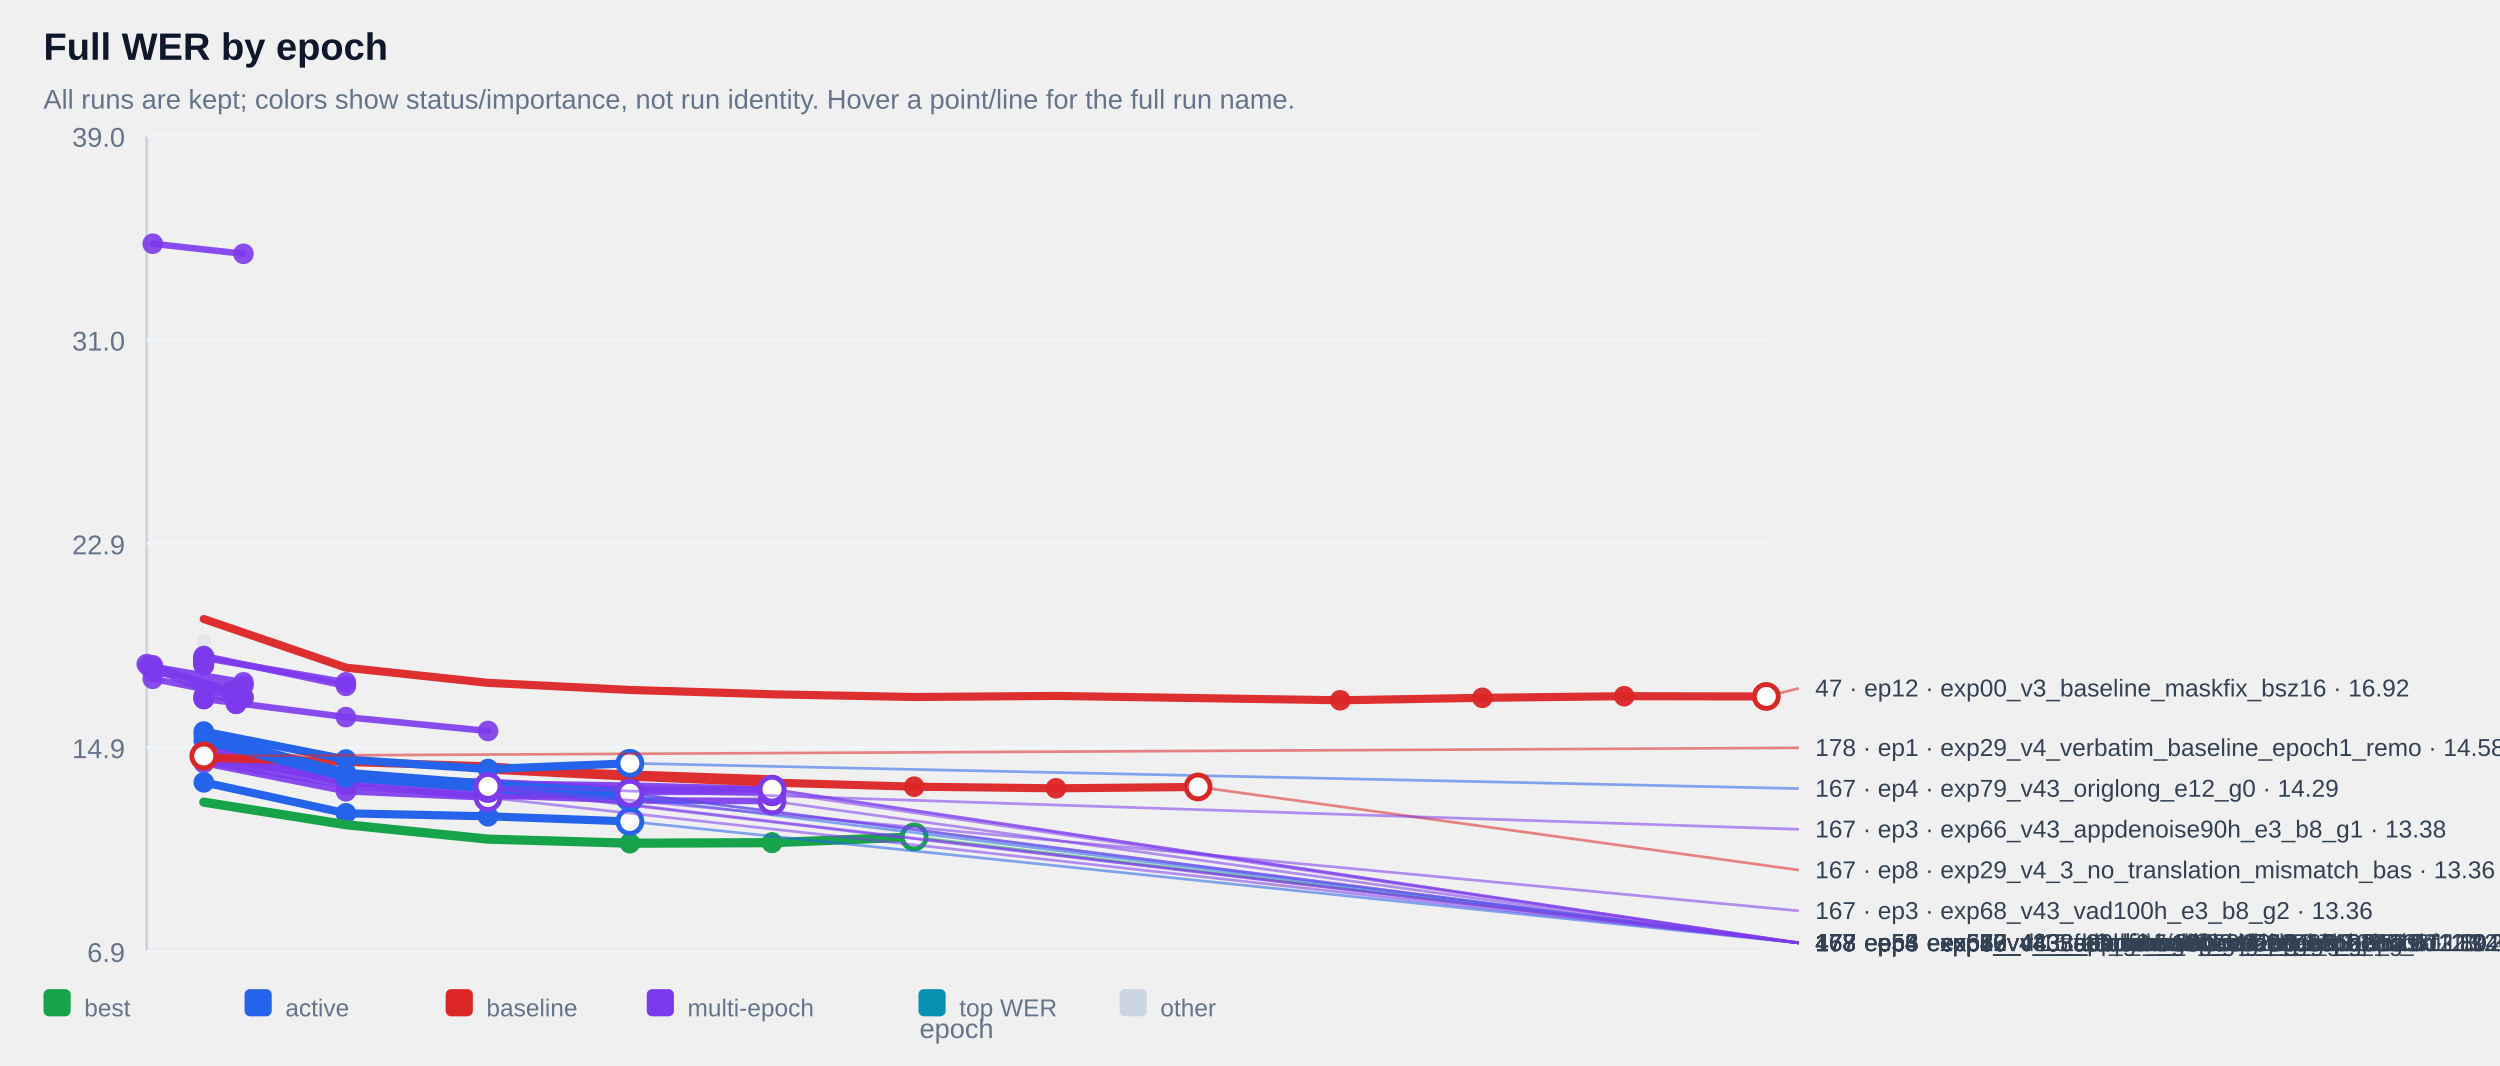
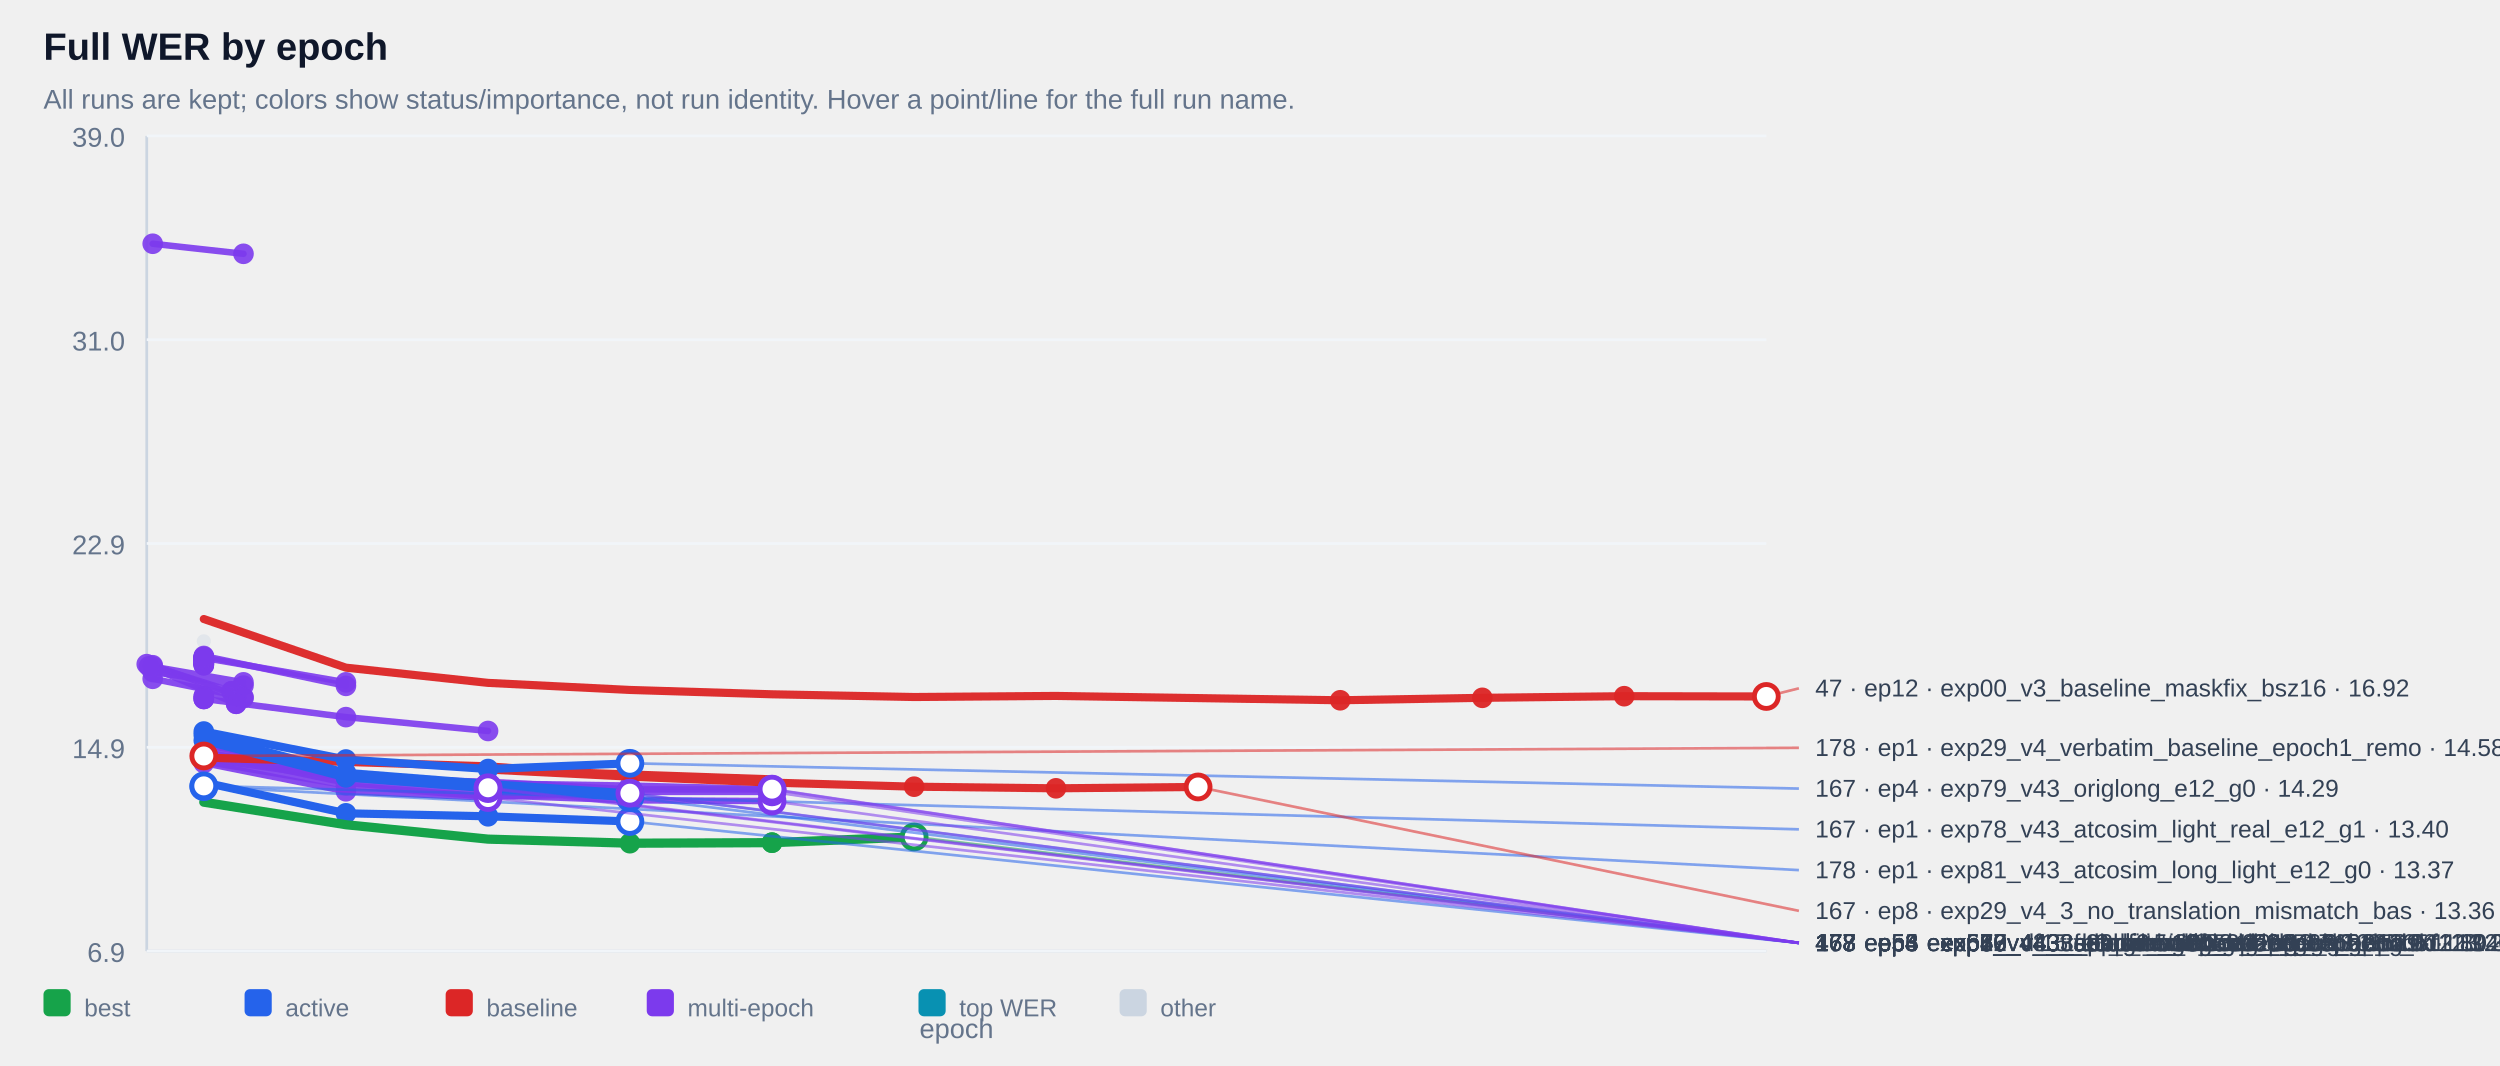
<svg xmlns="http://www.w3.org/2000/svg" width="100%" viewBox="0 0 920 392" style="max-width:920px;background:#ffffff;border:1px solid #e5e7eb;border-radius:10px;">
  <text x="16.0" y="22.0" font-size="14" fill="#0f172a" text-anchor="start" font-family="Arial, sans-serif" font-weight="700">Full WER by epoch</text>
  <text x="16.0" y="40.0" font-size="10" fill="#64748b" text-anchor="start" font-family="Arial, sans-serif" font-weight="400">All runs are kept; colors show status/importance, not run identity. Hover a point/line for the full run name.</text>
  <line x1="54" y1="50" x2="54" y2="350" stroke="#cbd5e1" />
  <line x1="54" y1="350" x2="650" y2="350" stroke="#cbd5e1" />
  <line x1="54" y1="350.0" x2="650" y2="350.0" stroke="#f1f5f9" />
  <text x="46.0" y="354.0" font-size="10" fill="#64748b" text-anchor="end" font-family="Arial, sans-serif" font-weight="400">6.9</text>
  <line x1="54" y1="275.0" x2="650" y2="275.0" stroke="#f1f5f9" />
  <text x="46.0" y="279.0" font-size="10" fill="#64748b" text-anchor="end" font-family="Arial, sans-serif" font-weight="400">14.9</text>
  <line x1="54" y1="200.0" x2="650" y2="200.0" stroke="#f1f5f9" />
  <text x="46.0" y="204.0" font-size="10" fill="#64748b" text-anchor="end" font-family="Arial, sans-serif" font-weight="400">22.9</text>
  <line x1="54" y1="125.0" x2="650" y2="125.0" stroke="#f1f5f9" />
  <text x="46.0" y="129.0" font-size="10" fill="#64748b" text-anchor="end" font-family="Arial, sans-serif" font-weight="400">31.0</text>
  <line x1="54" y1="50.0" x2="650" y2="50.0" stroke="#f1f5f9" />
  <text x="46.0" y="54.0" font-size="10" fill="#64748b" text-anchor="end" font-family="Arial, sans-serif" font-weight="400">39.0</text>
  <g opacity="0.38">
    <circle cx="75.0" cy="236.0" r="2.6" fill="#cbd5e1" />
  </g>
  <g opacity="0.90">
    <polyline points="56.2,89.7 89.6,93.4" fill="none" stroke="#7c3aed" stroke-width="2.4" stroke-linecap="round" stroke-linejoin="round" />
  </g>
  <g opacity="0.90">
    <circle cx="56.2" cy="89.7" r="3.8" fill="#7c3aed" />
  </g>
  <g opacity="0.90">
    <circle cx="89.6" cy="93.4" r="3.8" fill="#7c3aed" />
  </g>
  <g opacity="0.90">
    <polyline points="75.0,241.8 75.0,241.8" fill="none" stroke="#7c3aed" stroke-width="2.4" stroke-linecap="round" stroke-linejoin="round" />
  </g>
  <g opacity="0.90">
    <circle cx="75.0" cy="241.8" r="3.8" fill="#7c3aed" />
  </g>
  <g opacity="0.90">
    <circle cx="75.0" cy="241.8" r="3.8" fill="#7c3aed" />
  </g>
  <g opacity="0.90">
    <polyline points="75.0,241.9 75.0,241.9" fill="none" stroke="#7c3aed" stroke-width="2.4" stroke-linecap="round" stroke-linejoin="round" />
  </g>
  <g opacity="0.90">
    <circle cx="75.0" cy="241.9" r="3.8" fill="#7c3aed" />
  </g>
  <g opacity="0.90">
    <circle cx="75.0" cy="241.9" r="3.8" fill="#7c3aed" />
  </g>
  <g opacity="0.90">
    <polyline points="75.0,242.4 75.0,242.4" fill="none" stroke="#7c3aed" stroke-width="2.4" stroke-linecap="round" stroke-linejoin="round" />
  </g>
  <g opacity="0.90">
    <circle cx="75.0" cy="242.4" r="3.8" fill="#7c3aed" />
  </g>
  <g opacity="0.90">
    <circle cx="75.0" cy="242.4" r="3.8" fill="#7c3aed" />
  </g>
  <g opacity="0.90">
    <polyline points="75.0,242.4 75.0,242.4" fill="none" stroke="#7c3aed" stroke-width="2.4" stroke-linecap="round" stroke-linejoin="round" />
  </g>
  <g opacity="0.90">
    <circle cx="75.0" cy="242.4" r="3.8" fill="#7c3aed" />
  </g>
  <g opacity="0.90">
    <circle cx="75.0" cy="242.4" r="3.8" fill="#7c3aed" />
  </g>
  <g opacity="0.90">
    <polyline points="75.0,242.5 75.0,242.5" fill="none" stroke="#7c3aed" stroke-width="2.4" stroke-linecap="round" stroke-linejoin="round" />
  </g>
  <g opacity="0.90">
    <circle cx="75.0" cy="242.5" r="3.8" fill="#7c3aed" />
  </g>
  <g opacity="0.90">
    <circle cx="75.0" cy="242.5" r="3.8" fill="#7c3aed" />
  </g>
  <g opacity="0.90">
    <polyline points="75.0,242.5 75.0,242.5" fill="none" stroke="#7c3aed" stroke-width="2.4" stroke-linecap="round" stroke-linejoin="round" />
  </g>
  <g opacity="0.90">
    <circle cx="75.0" cy="242.5" r="3.8" fill="#7c3aed" />
  </g>
  <g opacity="0.90">
    <circle cx="75.0" cy="242.5" r="3.8" fill="#7c3aed" />
  </g>
  <g opacity="0.90">
    <polyline points="75.0,242.6 75.0,242.6" fill="none" stroke="#7c3aed" stroke-width="2.4" stroke-linecap="round" stroke-linejoin="round" />
  </g>
  <g opacity="0.90">
    <circle cx="75.0" cy="242.6" r="3.8" fill="#7c3aed" />
  </g>
  <g opacity="0.90">
    <circle cx="75.0" cy="242.6" r="3.8" fill="#7c3aed" />
  </g>
  <g opacity="0.90">
    <polyline points="75.0,242.7 75.0,242.7" fill="none" stroke="#7c3aed" stroke-width="2.4" stroke-linecap="round" stroke-linejoin="round" />
  </g>
  <g opacity="0.90">
    <circle cx="75.0" cy="242.7" r="3.8" fill="#7c3aed" />
  </g>
  <g opacity="0.90">
    <circle cx="75.0" cy="242.7" r="3.8" fill="#7c3aed" />
  </g>
  <g opacity="0.90">
    <polyline points="75.0,242.9 75.0,242.9" fill="none" stroke="#7c3aed" stroke-width="2.4" stroke-linecap="round" stroke-linejoin="round" />
  </g>
  <g opacity="0.90">
    <circle cx="75.0" cy="242.9" r="3.8" fill="#7c3aed" />
  </g>
  <g opacity="0.90">
    <circle cx="75.0" cy="242.9" r="3.8" fill="#7c3aed" />
  </g>
  <g opacity="0.90">
    <polyline points="75.0,243.1 75.0,243.1" fill="none" stroke="#7c3aed" stroke-width="2.4" stroke-linecap="round" stroke-linejoin="round" />
  </g>
  <g opacity="0.90">
    <circle cx="75.0" cy="243.1" r="3.8" fill="#7c3aed" />
  </g>
  <g opacity="0.90">
    <circle cx="75.0" cy="243.1" r="3.8" fill="#7c3aed" />
  </g>
  <g opacity="0.90">
    <polyline points="75.0,243.1 75.0,243.1" fill="none" stroke="#7c3aed" stroke-width="2.4" stroke-linecap="round" stroke-linejoin="round" />
  </g>
  <g opacity="0.90">
    <circle cx="75.0" cy="243.1" r="3.8" fill="#7c3aed" />
  </g>
  <g opacity="0.90">
    <circle cx="75.0" cy="243.1" r="3.8" fill="#7c3aed" />
  </g>
  <g opacity="0.90">
    <polyline points="75.0,243.2 75.0,243.2" fill="none" stroke="#7c3aed" stroke-width="2.4" stroke-linecap="round" stroke-linejoin="round" />
  </g>
  <g opacity="0.90">
    <circle cx="75.0" cy="243.2" r="3.8" fill="#7c3aed" />
  </g>
  <g opacity="0.90">
    <circle cx="75.0" cy="243.2" r="3.8" fill="#7c3aed" />
  </g>
  <g opacity="0.90">
    <polyline points="75.0,243.4 75.0,243.4" fill="none" stroke="#7c3aed" stroke-width="2.4" stroke-linecap="round" stroke-linejoin="round" />
  </g>
  <g opacity="0.90">
    <circle cx="75.0" cy="243.4" r="3.8" fill="#7c3aed" />
  </g>
  <g opacity="0.90">
    <circle cx="75.0" cy="243.4" r="3.8" fill="#7c3aed" />
  </g>
  <g opacity="0.90">
    <polyline points="75.0,243.5 75.0,243.5" fill="none" stroke="#7c3aed" stroke-width="2.4" stroke-linecap="round" stroke-linejoin="round" />
  </g>
  <g opacity="0.90">
    <circle cx="75.0" cy="243.5" r="3.8" fill="#7c3aed" />
  </g>
  <g opacity="0.90">
    <circle cx="75.0" cy="243.5" r="3.8" fill="#7c3aed" />
  </g>
  <g opacity="0.90">
    <polyline points="75.0,243.6 75.0,243.6" fill="none" stroke="#7c3aed" stroke-width="2.4" stroke-linecap="round" stroke-linejoin="round" />
  </g>
  <g opacity="0.90">
    <circle cx="75.0" cy="243.6" r="3.8" fill="#7c3aed" />
  </g>
  <g opacity="0.90">
    <circle cx="75.0" cy="243.6" r="3.8" fill="#7c3aed" />
  </g>
  <g opacity="0.90">
    <polyline points="75.0,243.8 75.0,243.8" fill="none" stroke="#7c3aed" stroke-width="2.4" stroke-linecap="round" stroke-linejoin="round" />
  </g>
  <g opacity="0.90">
    <circle cx="75.0" cy="243.8" r="3.8" fill="#7c3aed" />
  </g>
  <g opacity="0.90">
    <circle cx="75.0" cy="243.8" r="3.8" fill="#7c3aed" />
  </g>
  <g opacity="0.90">
    <polyline points="75.0,243.8 75.0,243.8" fill="none" stroke="#7c3aed" stroke-width="2.4" stroke-linecap="round" stroke-linejoin="round" />
  </g>
  <g opacity="0.90">
    <circle cx="75.0" cy="243.8" r="3.8" fill="#7c3aed" />
  </g>
  <g opacity="0.90">
    <circle cx="75.0" cy="243.8" r="3.8" fill="#7c3aed" />
  </g>
  <g opacity="0.90">
    <polyline points="75.0,244.3 75.0,244.3" fill="none" stroke="#7c3aed" stroke-width="2.4" stroke-linecap="round" stroke-linejoin="round" />
  </g>
  <g opacity="0.90">
    <circle cx="75.0" cy="244.3" r="3.8" fill="#7c3aed" />
  </g>
  <g opacity="0.90">
    <circle cx="75.0" cy="244.3" r="3.8" fill="#7c3aed" />
  </g>
  <g opacity="0.90">
    <polyline points="75.0,244.3 75.0,244.3" fill="none" stroke="#7c3aed" stroke-width="2.4" stroke-linecap="round" stroke-linejoin="round" />
  </g>
  <g opacity="0.90">
    <circle cx="75.0" cy="244.3" r="3.8" fill="#7c3aed" />
  </g>
  <g opacity="0.90">
    <circle cx="75.0" cy="244.3" r="3.8" fill="#7c3aed" />
  </g>
  <g opacity="0.90">
    <polyline points="75.0,244.8 75.0,244.8" fill="none" stroke="#7c3aed" stroke-width="2.4" stroke-linecap="round" stroke-linejoin="round" />
  </g>
  <g opacity="0.90">
    <circle cx="75.0" cy="244.8" r="3.8" fill="#7c3aed" />
  </g>
  <g opacity="0.90">
    <circle cx="75.0" cy="244.8" r="3.8" fill="#7c3aed" />
  </g>
  <g opacity="0.90">
    <polyline points="75.0,242.1 127.3,251.1" fill="none" stroke="#7c3aed" stroke-width="2.4" stroke-linecap="round" stroke-linejoin="round" />
  </g>
  <g opacity="0.90">
    <circle cx="75.0" cy="242.1" r="3.8" fill="#7c3aed" />
  </g>
  <g opacity="0.90">
    <circle cx="127.3" cy="251.1" r="3.8" fill="#7c3aed" />
  </g>
  <g opacity="0.90">
    <polyline points="56.2,245.3 89.6,251.1 56.2,247.3 89.6,252.3" fill="none" stroke="#7c3aed" stroke-width="2.4" stroke-linecap="round" stroke-linejoin="round" />
  </g>
  <g opacity="0.90">
    <circle cx="56.2" cy="245.3" r="3.8" fill="#7c3aed" />
  </g>
  <g opacity="0.90">
    <circle cx="89.6" cy="251.1" r="3.8" fill="#7c3aed" />
  </g>
  <g opacity="0.90">
    <circle cx="56.2" cy="247.3" r="3.8" fill="#7c3aed" />
  </g>
  <g opacity="0.90">
    <circle cx="89.6" cy="252.3" r="3.8" fill="#7c3aed" />
  </g>
  <g opacity="0.90">
    <polyline points="75.0,241.4 127.3,252.4" fill="none" stroke="#7c3aed" stroke-width="2.4" stroke-linecap="round" stroke-linejoin="round" />
  </g>
  <g opacity="0.90">
    <circle cx="75.0" cy="241.4" r="3.8" fill="#7c3aed" />
  </g>
  <g opacity="0.90">
    <circle cx="127.3" cy="252.4" r="3.8" fill="#7c3aed" />
  </g>
  <g opacity="0.90">
    <polyline points="54.0,244.4 85.2,254.4 85.2,254.4" fill="none" stroke="#7c3aed" stroke-width="2.4" stroke-linecap="round" stroke-linejoin="round" />
  </g>
  <g opacity="0.90">
    <circle cx="54.0" cy="244.4" r="3.8" fill="#7c3aed" />
  </g>
  <g opacity="0.90">
    <circle cx="85.2" cy="254.4" r="3.8" fill="#7c3aed" />
  </g>
  <g opacity="0.90">
    <circle cx="85.2" cy="254.4" r="3.8" fill="#7c3aed" />
  </g>
  <g opacity="0.90">
    <polyline points="75.0,256.2 75.0,256.2" fill="none" stroke="#7c3aed" stroke-width="2.4" stroke-linecap="round" stroke-linejoin="round" />
  </g>
  <g opacity="0.90">
    <circle cx="75.0" cy="256.2" r="3.8" fill="#7c3aed" />
  </g>
  <g opacity="0.90">
    <circle cx="75.0" cy="256.2" r="3.8" fill="#7c3aed" />
  </g>
  <g opacity="0.90">
    <polyline points="56.2,249.8 89.6,256.5" fill="none" stroke="#7c3aed" stroke-width="2.4" stroke-linecap="round" stroke-linejoin="round" />
  </g>
  <g opacity="0.90">
    <circle cx="56.2" cy="249.8" r="3.8" fill="#7c3aed" />
  </g>
  <g opacity="0.90">
    <circle cx="89.6" cy="256.5" r="3.8" fill="#7c3aed" />
  </g>
  <g opacity="0.90">
    <polyline points="56.2,244.8 89.6,256.9" fill="none" stroke="#7c3aed" stroke-width="2.4" stroke-linecap="round" stroke-linejoin="round" />
  </g>
  <g opacity="0.90">
    <circle cx="56.2" cy="244.8" r="3.8" fill="#7c3aed" />
  </g>
  <g opacity="0.90">
    <circle cx="89.6" cy="256.9" r="3.8" fill="#7c3aed" />
  </g>
  <g opacity="0.90">
    <polyline points="75.0,257.2 75.0,257.2" fill="none" stroke="#7c3aed" stroke-width="2.4" stroke-linecap="round" stroke-linejoin="round" />
  </g>
  <g opacity="0.90">
    <circle cx="75.0" cy="257.2" r="3.8" fill="#7c3aed" />
  </g>
  <g opacity="0.90">
    <circle cx="75.0" cy="257.2" r="3.8" fill="#7c3aed" />
  </g>
  <g opacity="0.90">
    <polyline points="54.8,245.2 86.9,259.0 86.9,259.0" fill="none" stroke="#7c3aed" stroke-width="2.4" stroke-linecap="round" stroke-linejoin="round" />
  </g>
  <g opacity="0.90">
    <circle cx="54.8" cy="245.2" r="3.8" fill="#7c3aed" />
  </g>
  <g opacity="0.90">
    <circle cx="86.9" cy="259.0" r="3.8" fill="#7c3aed" />
  </g>
  <g opacity="0.90">
    <circle cx="86.9" cy="259.0" r="3.8" fill="#7c3aed" />
  </g>
  <g opacity="0.90">
    <polyline points="75.0,257.2 127.3,263.9 179.6,269.0" fill="none" stroke="#7c3aed" stroke-width="2.4" stroke-linecap="round" stroke-linejoin="round" />
  </g>
  <g opacity="0.90">
    <circle cx="75.0" cy="257.2" r="3.8" fill="#7c3aed" />
  </g>
  <g opacity="0.90">
    <circle cx="127.3" cy="263.9" r="3.8" fill="#7c3aed" />
  </g>
  <g opacity="0.90">
    <circle cx="179.6" cy="269.0" r="3.8" fill="#7c3aed" />
  </g>
  <g opacity="0.90">
    <polyline points="75.0,277.1 127.3,285.5 179.6,288.5 179.6,288.5" fill="none" stroke="#7c3aed" stroke-width="2.4" stroke-linecap="round" stroke-linejoin="round" />
  </g>
  <g opacity="0.90">
    <circle cx="75.0" cy="277.1" r="3.8" fill="#7c3aed" />
  </g>
  <g opacity="0.90">
    <circle cx="127.3" cy="285.5" r="3.8" fill="#7c3aed" />
  </g>
  <g opacity="0.90">
    <circle cx="179.6" cy="288.5" r="3.8" fill="#7c3aed" />
  </g>
  <g opacity="0.90">
    <circle cx="179.6" cy="288.5" r="3.8" fill="#7c3aed" />
  </g>
  <g opacity="0.90">
    <polyline points="75.0,277.8 127.3,285.7 179.6,289.3 179.6,289.3" fill="none" stroke="#7c3aed" stroke-width="2.4" stroke-linecap="round" stroke-linejoin="round" />
  </g>
  <g opacity="0.90">
    <circle cx="75.0" cy="277.8" r="3.8" fill="#7c3aed" />
  </g>
  <g opacity="0.90">
    <circle cx="127.3" cy="285.7" r="3.8" fill="#7c3aed" />
  </g>
  <g opacity="0.90">
    <circle cx="179.6" cy="289.3" r="3.8" fill="#7c3aed" />
  </g>
  <g opacity="0.90">
    <circle cx="179.6" cy="289.3" r="3.8" fill="#7c3aed" />
  </g>
  <g opacity="0.90">
    <polyline points="75.0,279.2 127.3,286.5 179.6,289.4 179.6,289.4" fill="none" stroke="#7c3aed" stroke-width="2.4" stroke-linecap="round" stroke-linejoin="round" />
  </g>
  <g opacity="0.90">
    <circle cx="75.0" cy="279.2" r="3.8" fill="#7c3aed" />
  </g>
  <g opacity="0.90">
    <circle cx="127.3" cy="286.5" r="3.8" fill="#7c3aed" />
  </g>
  <g opacity="0.90">
    <circle cx="179.6" cy="289.4" r="3.8" fill="#7c3aed" />
  </g>
  <g opacity="0.90">
    <circle cx="179.6" cy="289.4" r="3.8" fill="#7c3aed" />
  </g>
  <g opacity="0.90">
    <polyline points="75.0,276.8 127.3,285.9 179.6,289.6 179.6,289.6" fill="none" stroke="#7c3aed" stroke-width="2.4" stroke-linecap="round" stroke-linejoin="round" />
  </g>
  <g opacity="0.90">
    <circle cx="75.0" cy="276.8" r="3.8" fill="#7c3aed" />
  </g>
  <g opacity="0.90">
    <circle cx="127.3" cy="285.9" r="3.8" fill="#7c3aed" />
  </g>
  <g opacity="0.90">
    <circle cx="179.6" cy="289.6" r="3.8" fill="#7c3aed" />
  </g>
  <g opacity="0.90">
    <circle cx="179.6" cy="289.6" r="3.8" fill="#7c3aed" />
  </g>
  <g opacity="0.90">
    <polyline points="75.0,277.6 127.3,286.0 179.6,289.9 179.6,289.9" fill="none" stroke="#7c3aed" stroke-width="2.4" stroke-linecap="round" stroke-linejoin="round" />
  </g>
  <g opacity="0.90">
    <circle cx="75.0" cy="277.6" r="3.8" fill="#7c3aed" />
  </g>
  <g opacity="0.90">
    <circle cx="127.3" cy="286.0" r="3.8" fill="#7c3aed" />
  </g>
  <g opacity="0.90">
    <circle cx="179.6" cy="289.9" r="3.8" fill="#7c3aed" />
  </g>
  <g opacity="0.90">
    <circle cx="179.6" cy="289.9" r="3.8" fill="#7c3aed" />
  </g>
  <g opacity="0.90">
    <polyline points="75.0,278.3 127.3,286.2 179.6,290.2 179.6,290.2" fill="none" stroke="#7c3aed" stroke-width="2.4" stroke-linecap="round" stroke-linejoin="round" />
  </g>
  <g opacity="0.90">
    <circle cx="75.0" cy="278.3" r="3.8" fill="#7c3aed" />
  </g>
  <g opacity="0.90">
    <circle cx="127.3" cy="286.2" r="3.8" fill="#7c3aed" />
  </g>
  <g opacity="0.90">
    <circle cx="179.6" cy="290.2" r="3.8" fill="#7c3aed" />
  </g>
  <g opacity="0.90">
    <circle cx="179.6" cy="290.2" r="3.8" fill="#7c3aed" />
  </g>
  <g opacity="0.90">
    <polyline points="75.0,273.9 127.3,284.7 179.6,288.3 231.8,289.1 284.1,290.4 284.1,290.4" fill="none" stroke="#7c3aed" stroke-width="2.4" stroke-linecap="round" stroke-linejoin="round" />
  </g>
  <g opacity="0.90">
    <circle cx="179.6" cy="288.3" r="3.8" fill="#7c3aed" />
  </g>
  <g opacity="0.90">
    <circle cx="231.8" cy="289.1" r="3.8" fill="#7c3aed" />
  </g>
  <g opacity="0.90">
    <circle cx="284.1" cy="290.4" r="3.8" fill="#7c3aed" />
  </g>
  <g opacity="0.90">
    <circle cx="284.1" cy="290.4" r="3.8" fill="#7c3aed" />
  </g>
  <g opacity="0.90">
    <polyline points="75.0,277.4 127.3,286.3 179.6,287.7 231.8,290.5 284.1,290.5 284.1,290.5" fill="none" stroke="#7c3aed" stroke-width="2.4" stroke-linecap="round" stroke-linejoin="round" />
  </g>
  <g opacity="0.90">
    <circle cx="179.6" cy="287.7" r="3.8" fill="#7c3aed" />
  </g>
  <g opacity="0.90">
    <circle cx="231.8" cy="290.5" r="3.8" fill="#7c3aed" />
  </g>
  <g opacity="0.90">
    <circle cx="284.1" cy="290.5" r="3.8" fill="#7c3aed" />
  </g>
  <g opacity="0.90">
    <circle cx="284.1" cy="290.5" r="3.8" fill="#7c3aed" />
  </g>
  <g opacity="0.90">
    <polyline points="75.0,275.0 127.3,284.8 179.6,289.5 231.8,291.4 284.1,291.4 284.1,291.4" fill="none" stroke="#7c3aed" stroke-width="2.4" stroke-linecap="round" stroke-linejoin="round" />
  </g>
  <g opacity="0.90">
    <circle cx="179.6" cy="289.5" r="3.8" fill="#7c3aed" />
  </g>
  <g opacity="0.90">
    <circle cx="231.8" cy="291.4" r="3.8" fill="#7c3aed" />
  </g>
  <g opacity="0.90">
    <circle cx="284.1" cy="291.4" r="3.8" fill="#7c3aed" />
  </g>
  <g opacity="0.90">
    <circle cx="284.1" cy="291.4" r="3.8" fill="#7c3aed" />
  </g>
  <g opacity="0.90">
    <polyline points="75.0,280.2 127.3,289.0 179.6,293.2 179.6,293.2 231.8,291.9" fill="none" stroke="#7c3aed" stroke-width="2.4" stroke-linecap="round" stroke-linejoin="round" />
  </g>
  <g opacity="0.90">
    <circle cx="127.3" cy="289.0" r="3.8" fill="#7c3aed" />
  </g>
  <g opacity="0.90">
    <circle cx="179.6" cy="293.2" r="3.8" fill="#7c3aed" />
  </g>
  <g opacity="0.90">
    <circle cx="179.6" cy="293.2" r="3.8" fill="#7c3aed" />
  </g>
  <g opacity="0.90">
    <circle cx="231.8" cy="291.9" r="3.8" fill="#7c3aed" />
  </g>
  <g opacity="0.90">
    <polyline points="75.0,280.8 127.3,291.2 179.6,293.5 179.6,293.5" fill="none" stroke="#7c3aed" stroke-width="2.4" stroke-linecap="round" stroke-linejoin="round" />
  </g>
  <g opacity="0.90">
    <circle cx="75.0" cy="280.8" r="3.8" fill="#7c3aed" />
  </g>
  <g opacity="0.90">
    <circle cx="127.3" cy="291.2" r="3.8" fill="#7c3aed" />
  </g>
  <g opacity="0.90">
    <circle cx="179.6" cy="293.5" r="3.8" fill="#7c3aed" />
  </g>
  <g opacity="0.90">
    <circle cx="179.6" cy="293.5" r="3.8" fill="#7c3aed" />
  </g>
  <g opacity="0.90">
    <polyline points="75.0,277.2 127.3,288.1 179.6,292.6 231.8,294.5 284.1,294.8 284.1,294.8" fill="none" stroke="#7c3aed" stroke-width="2.4" stroke-linecap="round" stroke-linejoin="round" />
  </g>
  <g opacity="0.90">
    <circle cx="179.6" cy="292.6" r="3.8" fill="#7c3aed" />
  </g>
  <g opacity="0.90">
    <circle cx="231.8" cy="294.5" r="3.8" fill="#7c3aed" />
  </g>
  <g opacity="0.90">
    <circle cx="284.1" cy="294.8" r="3.8" fill="#7c3aed" />
  </g>
  <g opacity="0.90">
    <circle cx="284.1" cy="294.8" r="3.8" fill="#7c3aed" />
  </g>
  <g opacity="0.95">
    <polyline points="75.0,227.8 127.3,245.7 179.6,251.3 231.8,253.9 284.1,255.5 336.4,256.5 388.6,256.1 440.9,256.9 493.2,257.7 545.5,256.8 597.7,256.2 650.0,256.3" fill="none" stroke="#dc2626" stroke-width="3.0" stroke-linecap="round" stroke-linejoin="round" />
  </g>
  <g opacity="0.95">
    <circle cx="493.2" cy="257.7" r="3.8" fill="#dc2626" />
  </g>
  <g opacity="0.95">
    <circle cx="545.5" cy="256.8" r="3.8" fill="#dc2626" />
  </g>
  <g opacity="0.95">
    <circle cx="597.7" cy="256.2" r="3.8" fill="#dc2626" />
  </g>
  <g opacity="0.95">
    <circle cx="650.0" cy="256.3" r="3.8" fill="#dc2626" />
  </g>
  <g opacity="0.95">
    <polyline points="75.0,278.2 75.0,278.2" fill="none" stroke="#dc2626" stroke-width="3.0" stroke-linecap="round" stroke-linejoin="round" />
  </g>
  <g opacity="0.95">
    <circle cx="75.0" cy="278.2" r="3.8" fill="#dc2626" />
  </g>
  <g opacity="0.95">
    <circle cx="75.0" cy="278.2" r="3.8" fill="#dc2626" />
  </g>
  <g opacity="0.95">
    <polyline points="75.0,278.8 75.0,278.8 179.6,282.0 231.8,285.8 284.1,286.8 284.1,286.8 179.6,283.2 231.8,285.8 284.1,288.0 336.4,289.5 388.6,290.1 440.9,289.6 440.9,289.6" fill="none" stroke="#dc2626" stroke-width="3.0" stroke-linecap="round" stroke-linejoin="round" />
  </g>
  <g opacity="0.95">
    <circle cx="336.4" cy="289.5" r="3.8" fill="#dc2626" />
  </g>
  <g opacity="0.95">
    <circle cx="388.6" cy="290.1" r="3.8" fill="#dc2626" />
  </g>
  <g opacity="0.95">
    <circle cx="440.9" cy="289.6" r="3.8" fill="#dc2626" />
  </g>
  <g opacity="0.95">
    <circle cx="440.9" cy="289.6" r="3.8" fill="#dc2626" />
  </g>
  <g opacity="1.00">
    <polyline points="75.0,269.2 127.3,279.5 179.6,283.0 231.8,280.9" fill="none" stroke="#2563eb" stroke-width="3.0" stroke-linecap="round" stroke-linejoin="round" />
  </g>
  <g opacity="1.00">
    <circle cx="75.0" cy="269.2" r="3.8" fill="#2563eb" />
  </g>
  <g opacity="1.00">
    <circle cx="127.3" cy="279.5" r="3.8" fill="#2563eb" />
  </g>
  <g opacity="1.00">
    <circle cx="179.6" cy="283.0" r="3.8" fill="#2563eb" />
  </g>
  <g opacity="1.00">
    <circle cx="231.8" cy="280.9" r="3.8" fill="#2563eb" />
  </g>
  <g opacity="1.00">
+     <circle cx="75.0" cy="289.2" r="3.8" fill="#2563eb" />
+   </g>
+   <g opacity="1.00">
+     <circle cx="75.0" cy="289.5" r="3.8" fill="#2563eb" />
+   </g>
+   <g opacity="1.00">
    <polyline points="75.0,270.5 127.3,284.4 179.6,288.5 231.8,292.0" fill="none" stroke="#2563eb" stroke-width="3.0" stroke-linecap="round" stroke-linejoin="round" />
  </g>
  <g opacity="1.00">
    <circle cx="75.0" cy="270.5" r="3.8" fill="#2563eb" />
  </g>
  <g opacity="1.00">
    <circle cx="127.3" cy="284.4" r="3.8" fill="#2563eb" />
  </g>
  <g opacity="1.00">
    <circle cx="179.6" cy="288.5" r="3.8" fill="#2563eb" />
  </g>
  <g opacity="1.00">
    <circle cx="231.8" cy="292.0" r="3.8" fill="#2563eb" />
  </g>
  <g opacity="1.00">
    <polyline points="75.0,272.5 127.3,286.1 179.6,290.1 231.8,293.4" fill="none" stroke="#2563eb" stroke-width="3.0" stroke-linecap="round" stroke-linejoin="round" />
  </g>
  <g opacity="1.00">
    <circle cx="75.0" cy="272.5" r="3.8" fill="#2563eb" />
  </g>
  <g opacity="1.00">
    <circle cx="127.3" cy="286.1" r="3.8" fill="#2563eb" />
  </g>
  <g opacity="1.00">
    <circle cx="179.6" cy="290.1" r="3.8" fill="#2563eb" />
  </g>
  <g opacity="1.00">
    <circle cx="231.8" cy="293.4" r="3.8" fill="#2563eb" />
  </g>
  <g opacity="1.00">
    <polyline points="75.0,287.9 127.3,299.3 179.6,300.4 231.8,302.3" fill="none" stroke="#2563eb" stroke-width="3.0" stroke-linecap="round" stroke-linejoin="round" />
  </g>
  <g opacity="1.00">
    <circle cx="75.0" cy="287.9" r="3.8" fill="#2563eb" />
  </g>
  <g opacity="1.00">
    <circle cx="127.3" cy="299.3" r="3.8" fill="#2563eb" />
  </g>
  <g opacity="1.00">
    <circle cx="179.6" cy="300.4" r="3.8" fill="#2563eb" />
  </g>
  <g opacity="1.00">
    <circle cx="231.8" cy="302.3" r="3.8" fill="#2563eb" />
  </g>
  <g opacity="1.00">
    <polyline points="75.0,295.2 127.3,303.5 179.6,308.8 231.8,310.3 284.1,310.1 284.1,310.1 336.4,308.0" fill="none" stroke="#16a34a" stroke-width="3.4" stroke-linecap="round" stroke-linejoin="round" />
  </g>
  <g opacity="1.00">
    <circle cx="231.8" cy="310.3" r="3.8" fill="#16a34a" />
  </g>
  <g opacity="1.00">
    <circle cx="284.1" cy="310.1" r="3.8" fill="#16a34a" />
  </g>
  <g opacity="1.00">
    <circle cx="284.1" cy="310.1" r="3.8" fill="#16a34a" />
  </g>
  <g opacity="1.00">
    <circle cx="336.4" cy="308.0" r="3.8" fill="#16a34a" />
  </g>
  <line x1="336.4" y1="308.0" x2="662.0" y2="347.0" stroke="#16a34a" stroke-width="1" opacity="0.55" />
  <circle cx="336.4" cy="308.0" r="4.4" fill="#ffffff" stroke="#16a34a" stroke-width="1.8" />
  <text x="668.0" y="350.0" font-size="9" fill="#334155" text-anchor="start" font-family="Arial, sans-serif" font-weight="400">178 · ep6 · exp50_v4_3_atcosim_epoch5_epoch5_maskf · 11.39</text>
  <line x1="231.8" y1="302.3" x2="662.0" y2="347.0" stroke="#2563eb" stroke-width="1" opacity="0.55" />
  <circle cx="231.8" cy="302.3" r="4.4" fill="#ffffff" stroke="#2563eb" stroke-width="1.8" />
  <text x="668.0" y="350.0" font-size="9" fill="#334155" text-anchor="start" font-family="Arial, sans-serif" font-weight="400">178 · ep4 · exp80_v43_atcosim_origlong_e12_g3 · 12.00</text>
  <line x1="231.8" y1="293.4" x2="662.0" y2="347.0" stroke="#2563eb" stroke-width="1" opacity="0.55" />
  <circle cx="231.8" cy="293.4" r="4.4" fill="#ffffff" stroke="#2563eb" stroke-width="1.8" />
  <text x="668.0" y="350.0" font-size="9" fill="#334155" text-anchor="start" font-family="Arial, sans-serif" font-weight="400">178 · ep4 · exp76_v43_atcosim_uwb_e12_g1 · 12.95</text>
  <line x1="231.8" y1="292.0" x2="662.0" y2="347.0" stroke="#2563eb" stroke-width="1" opacity="0.55" />
  <circle cx="231.8" cy="292.0" r="4.4" fill="#ffffff" stroke="#2563eb" stroke-width="1.8" />
  <text x="668.0" y="350.0" font-size="9" fill="#334155" text-anchor="start" font-family="Arial, sans-serif" font-weight="400">178 · ep4 · exp77_v43_atcosim_general20_e12_g2 · 13.11</text>
+   <line x1="75.0" y1="289.5" x2="662.0" y2="320.2" stroke="#2563eb" stroke-width="1" opacity="0.55" />
+   <circle cx="75.0" cy="289.5" r="4.4" fill="#ffffff" stroke="#2563eb" stroke-width="1.8" />
+   <text x="668.0" y="323.2" font-size="9" fill="#334155" text-anchor="start" font-family="Arial, sans-serif" font-weight="400">178 · ep1 · exp81_v43_atcosim_long_light_e12_g0 · 13.37</text>
+   <line x1="75.0" y1="289.2" x2="662.0" y2="305.2" stroke="#2563eb" stroke-width="1" opacity="0.55" />
+   <circle cx="75.0" cy="289.2" r="4.4" fill="#ffffff" stroke="#2563eb" stroke-width="1.8" />
+   <text x="668.0" y="308.2" font-size="9" fill="#334155" text-anchor="start" font-family="Arial, sans-serif" font-weight="400">167 · ep1 · exp78_v43_atcosim_light_real_e12_g1 · 13.40</text>
  <line x1="231.8" y1="280.9" x2="662.0" y2="290.2" stroke="#2563eb" stroke-width="1" opacity="0.55" />
  <circle cx="231.8" cy="280.9" r="4.4" fill="#ffffff" stroke="#2563eb" stroke-width="1.8" />
  <text x="668.0" y="293.2" font-size="9" fill="#334155" text-anchor="start" font-family="Arial, sans-serif" font-weight="400">167 · ep4 · exp79_v43_origlong_e12_g0 · 14.29</text>
-   <line x1="440.9" y1="289.6" x2="662.0" y2="320.2" stroke="#dc2626" stroke-width="1" opacity="0.55" />
+   <line x1="440.9" y1="289.6" x2="662.0" y2="335.2" stroke="#dc2626" stroke-width="1" opacity="0.55" />
  <circle cx="440.9" cy="289.6" r="4.4" fill="#ffffff" stroke="#dc2626" stroke-width="1.8" />
-   <text x="668.0" y="323.2" font-size="9" fill="#334155" text-anchor="start" font-family="Arial, sans-serif" font-weight="400">167 · ep8 · exp29_v4_3_no_translation_mismatch_bas · 13.36</text>
+   <text x="668.0" y="338.2" font-size="9" fill="#334155" text-anchor="start" font-family="Arial, sans-serif" font-weight="400">167 · ep8 · exp29_v4_3_no_translation_mismatch_bas · 13.36</text>
  <line x1="75.0" y1="278.2" x2="662.0" y2="275.2" stroke="#dc2626" stroke-width="1" opacity="0.55" />
  <circle cx="75.0" cy="278.2" r="4.4" fill="#ffffff" stroke="#dc2626" stroke-width="1.8" />
  <text x="668.0" y="278.2" font-size="9" fill="#334155" text-anchor="start" font-family="Arial, sans-serif" font-weight="400">178 · ep1 · exp29_v4_verbatim_baseline_epoch1_remo · 14.58</text>
  <line x1="650.0" y1="256.3" x2="662.0" y2="253.3" stroke="#dc2626" stroke-width="1" opacity="0.55" />
  <circle cx="650.0" cy="256.3" r="4.4" fill="#ffffff" stroke="#dc2626" stroke-width="1.8" />
  <text x="668.0" y="256.3" font-size="9" fill="#334155" text-anchor="start" font-family="Arial, sans-serif" font-weight="400">47 · ep12 · exp00_v3_baseline_maskfix_bsz16 · 16.92</text>
  <line x1="284.1" y1="294.8" x2="662.0" y2="347.0" stroke="#7c3aed" stroke-width="1" opacity="0.55" />
  <circle cx="284.1" cy="294.8" r="4.4" fill="#ffffff" stroke="#7c3aed" stroke-width="1.8" />
  <text x="668.0" y="350.0" font-size="9" fill="#334155" text-anchor="start" font-family="Arial, sans-serif" font-weight="400">47 · ep5 · exp52_v4_3_fullmix_balanced_epoch5_epo · 12.80</text>
  <line x1="179.6" y1="293.5" x2="662.0" y2="347.0" stroke="#7c3aed" stroke-width="1" opacity="0.55" />
  <circle cx="179.6" cy="293.5" r="4.4" fill="#ffffff" stroke="#7c3aed" stroke-width="1.8" />
  <text x="668.0" y="350.0" font-size="9" fill="#334155" text-anchor="start" font-family="Arial, sans-serif" font-weight="400">178 · ep3 · exp70_v43_combo_tts10_vad30_e3_b8_g0 · 12.94</text>
  <line x1="231.8" y1="291.9" x2="662.0" y2="347.0" stroke="#7c3aed" stroke-width="1" opacity="0.55" />
  <circle cx="231.8" cy="291.9" r="4.4" fill="#ffffff" stroke="#7c3aed" stroke-width="1.8" />
  <text x="668.0" y="350.0" font-size="9" fill="#334155" text-anchor="start" font-family="Arial, sans-serif" font-weight="400">167 · ep4 · exp69_v43_openatc_all_e3_b8_g3 · 13.11</text>
  <line x1="284.1" y1="291.4" x2="662.0" y2="347.0" stroke="#7c3aed" stroke-width="1" opacity="0.55" />
  <circle cx="284.1" cy="291.4" r="4.4" fill="#ffffff" stroke="#7c3aed" stroke-width="1.8" />
  <text x="668.0" y="350.0" font-size="9" fill="#334155" text-anchor="start" font-family="Arial, sans-serif" font-weight="400">47 · ep5 · exp64_v43_tts22h_e5_b8_g1 · 13.17</text>
  <line x1="284.1" y1="290.5" x2="662.0" y2="347.0" stroke="#7c3aed" stroke-width="1" opacity="0.55" />
  <circle cx="284.1" cy="290.5" r="4.4" fill="#ffffff" stroke="#7c3aed" stroke-width="1.8" />
  <text x="668.0" y="350.0" font-size="9" fill="#334155" text-anchor="start" font-family="Arial, sans-serif" font-weight="400">47 · ep5 · exp51_v4_3_appdenoise45h_epoch5_epoch5 · 13.26</text>
  <line x1="284.1" y1="290.4" x2="662.0" y2="347.0" stroke="#7c3aed" stroke-width="1" opacity="0.55" />
  <circle cx="284.1" cy="290.4" r="4.4" fill="#ffffff" stroke="#7c3aed" stroke-width="1.8" />
  <text x="668.0" y="350.0" font-size="9" fill="#334155" text-anchor="start" font-family="Arial, sans-serif" font-weight="400">178 · ep5 · exp63_v4_3_ttsclone10h_epoch5_epoch5_m · 13.28</text>
  <line x1="179.6" y1="290.2" x2="662.0" y2="347.0" stroke="#7c3aed" stroke-width="1" opacity="0.55" />
  <circle cx="179.6" cy="290.2" r="4.4" fill="#ffffff" stroke="#7c3aed" stroke-width="1.8" />
  <text x="668.0" y="350.0" font-size="9" fill="#334155" text-anchor="start" font-family="Arial, sans-serif" font-weight="400">167 · ep3 · exp67_v43_deepfilter60h_e3_b8_g2 · 13.29</text>
  <line x1="179.6" y1="289.9" x2="662.0" y2="347.0" stroke="#7c3aed" stroke-width="1" opacity="0.55" />
  <circle cx="179.6" cy="289.9" r="4.4" fill="#ffffff" stroke="#7c3aed" stroke-width="1.8" />
  <text x="668.0" y="350.0" font-size="9" fill="#334155" text-anchor="start" font-family="Arial, sans-serif" font-weight="400">167 · ep3 · exp32_df15_e3_g3 · 13.33</text>
-   <line x1="179.6" y1="289.6" x2="662.0" y2="335.2" stroke="#7c3aed" stroke-width="1" opacity="0.55" />
-   <circle cx="179.6" cy="289.6" r="4.4" fill="#ffffff" stroke="#7c3aed" stroke-width="1.8" />
-   <text x="668.0" y="338.2" font-size="9" fill="#334155" text-anchor="start" font-family="Arial, sans-serif" font-weight="400">167 · ep3 · exp68_v43_vad100h_e3_b8_g2 · 13.36</text>
-   <line x1="179.6" y1="289.4" x2="662.0" y2="305.2" stroke="#7c3aed" stroke-width="1" opacity="0.55" />
-   <circle cx="179.6" cy="289.4" r="4.4" fill="#ffffff" stroke="#7c3aed" stroke-width="1.8" />
-   <text x="668.0" y="308.2" font-size="9" fill="#334155" text-anchor="start" font-family="Arial, sans-serif" font-weight="400">167 · ep3 · exp66_v43_appdenoise90h_e3_b8_g1 · 13.38</text>
  <rect x="16" y="364" width="10" height="10" rx="2" fill="#16a34a" />
  <text x="31.0" y="374.0" font-size="9" fill="#64748b" text-anchor="start" font-family="Arial, sans-serif" font-weight="400">best</text>
  <rect x="90" y="364" width="10" height="10" rx="2" fill="#2563eb" />
  <text x="105.0" y="374.0" font-size="9" fill="#64748b" text-anchor="start" font-family="Arial, sans-serif" font-weight="400">active</text>
  <rect x="164" y="364" width="10" height="10" rx="2" fill="#dc2626" />
  <text x="179.0" y="374.0" font-size="9" fill="#64748b" text-anchor="start" font-family="Arial, sans-serif" font-weight="400">baseline</text>
  <rect x="238" y="364" width="10" height="10" rx="2" fill="#7c3aed" />
  <text x="253.0" y="374.0" font-size="9" fill="#64748b" text-anchor="start" font-family="Arial, sans-serif" font-weight="400">multi-epoch</text>
  <rect x="338" y="364" width="10" height="10" rx="2" fill="#0891b2" />
  <text x="353.0" y="374.0" font-size="9" fill="#64748b" text-anchor="start" font-family="Arial, sans-serif" font-weight="400">top WER</text>
  <rect x="412" y="364" width="10" height="10" rx="2" fill="#cbd5e1" />
  <text x="427.0" y="374.0" font-size="9" fill="#64748b" text-anchor="start" font-family="Arial, sans-serif" font-weight="400">other</text>
  <text x="352.0" y="382.0" font-size="10" fill="#64748b" text-anchor="middle" font-family="Arial, sans-serif" font-weight="400">epoch</text>
</svg>
